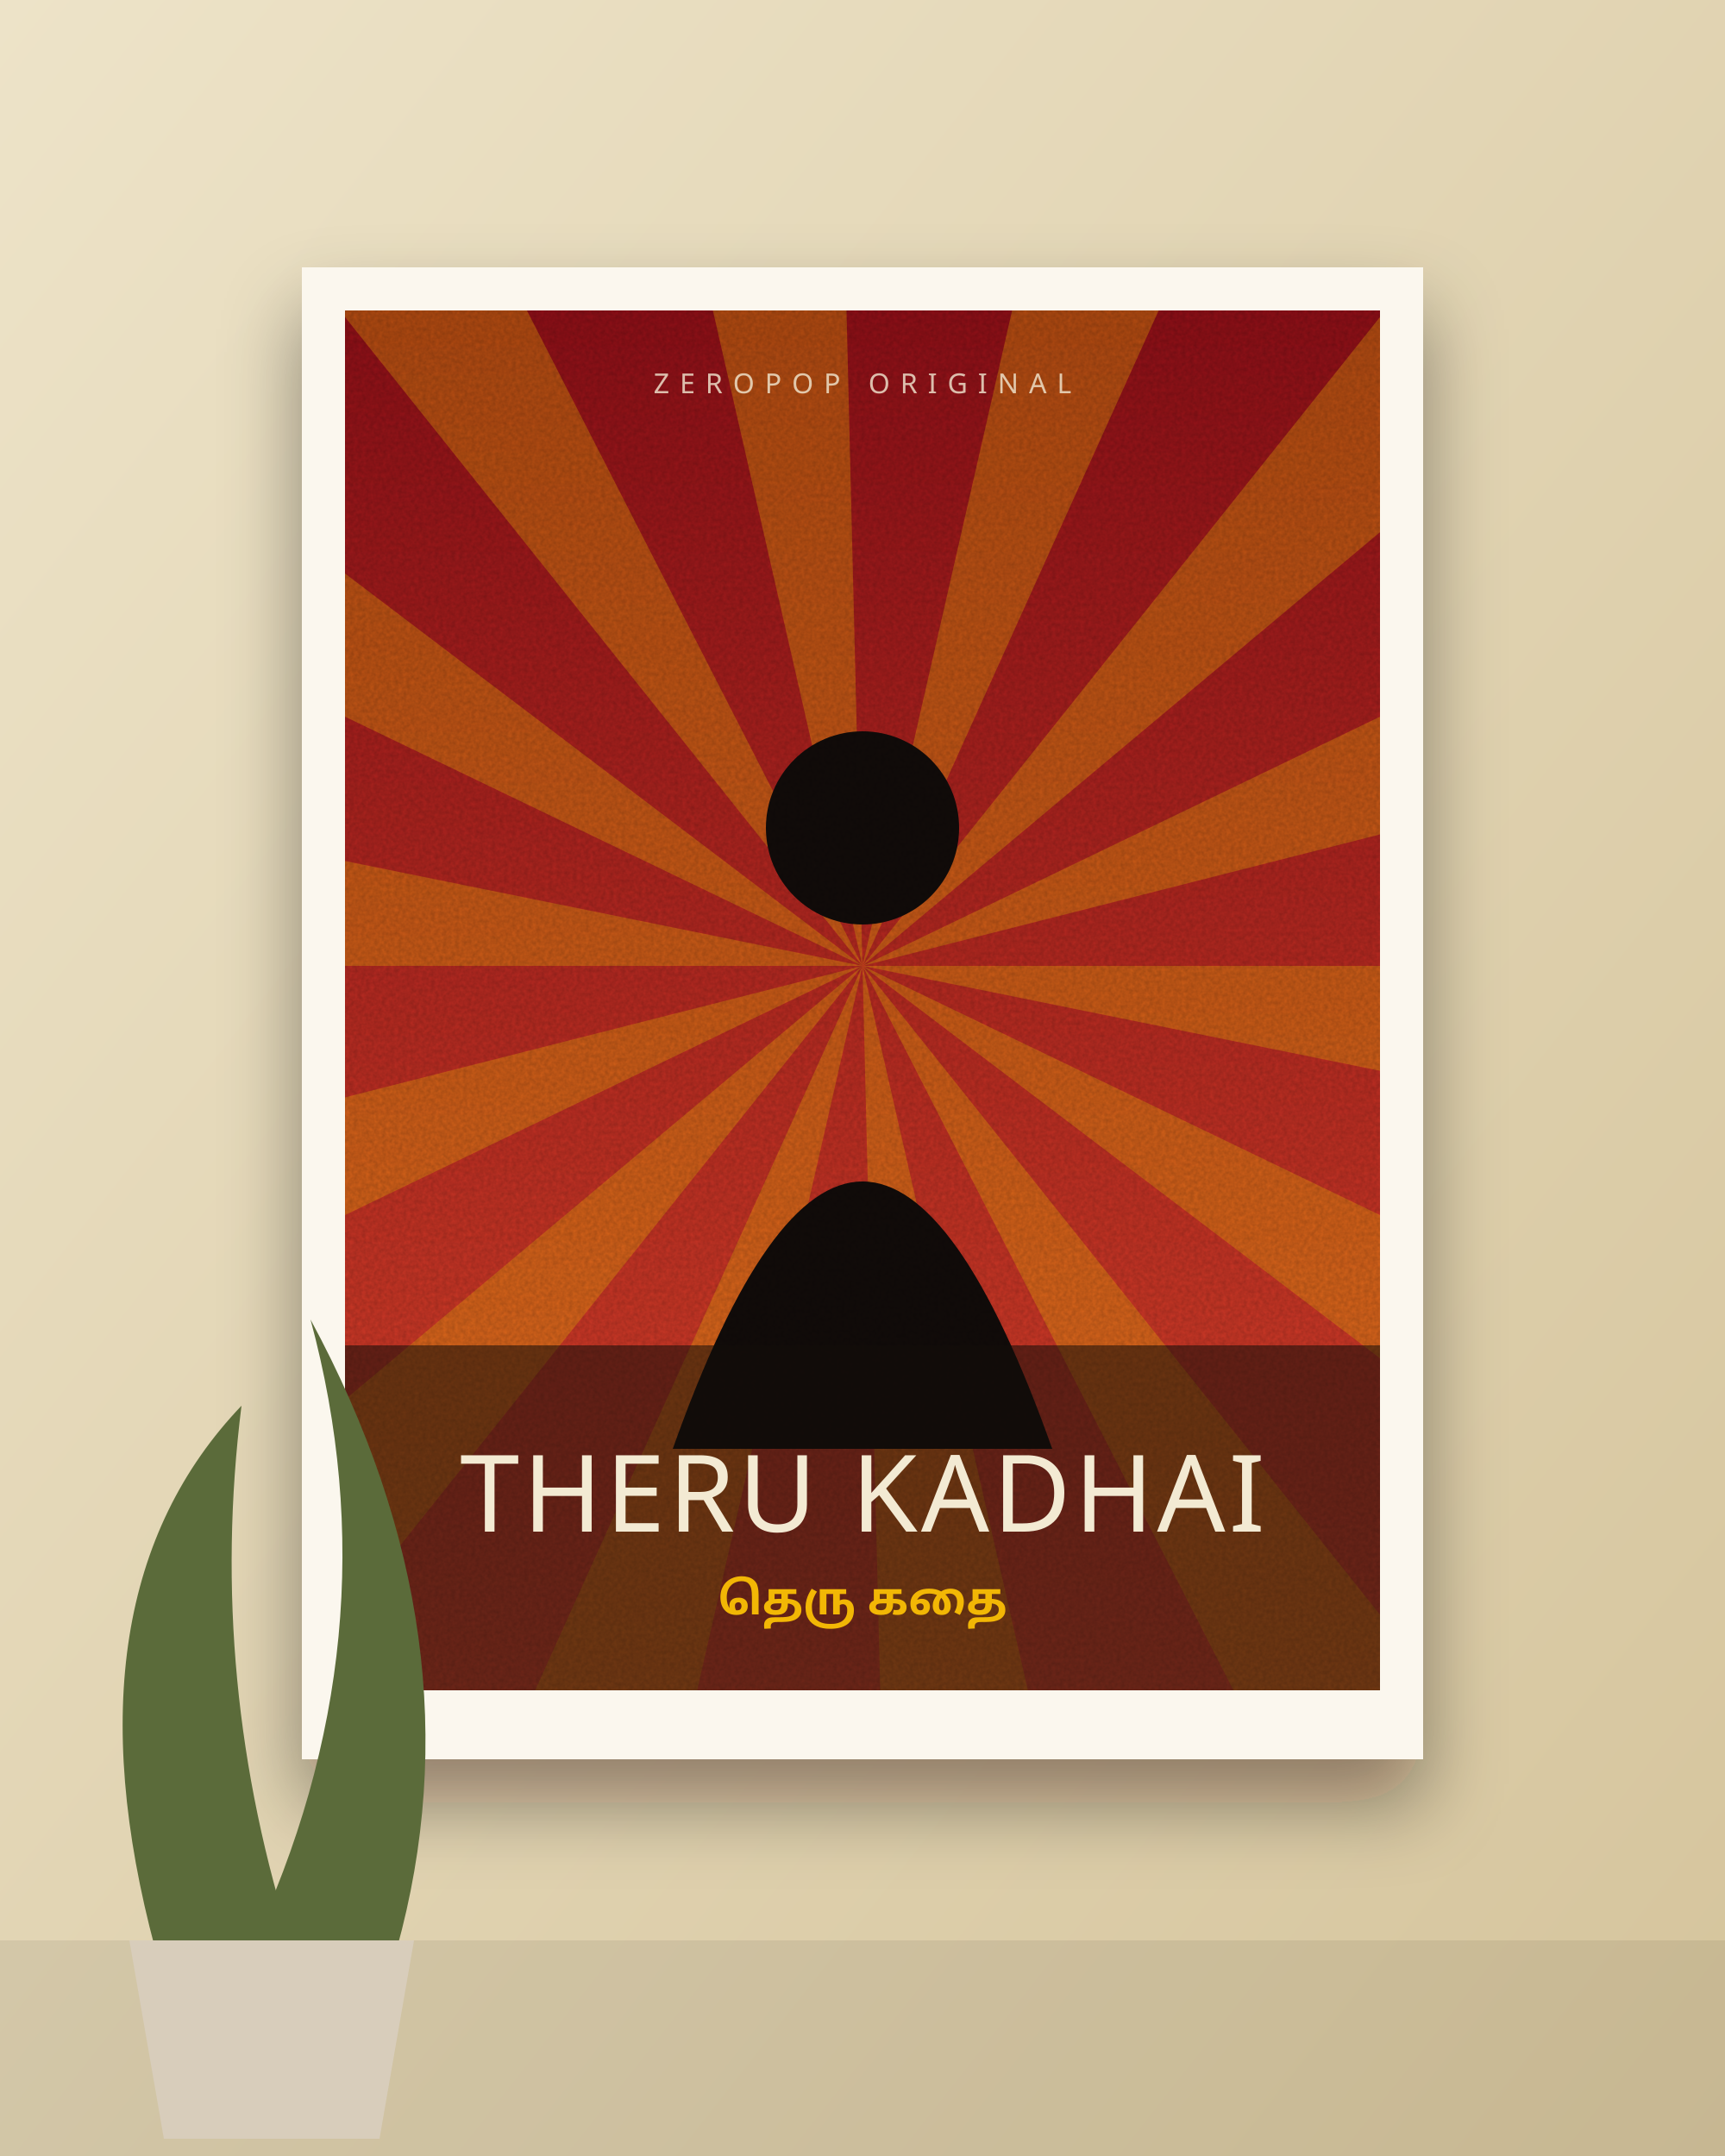
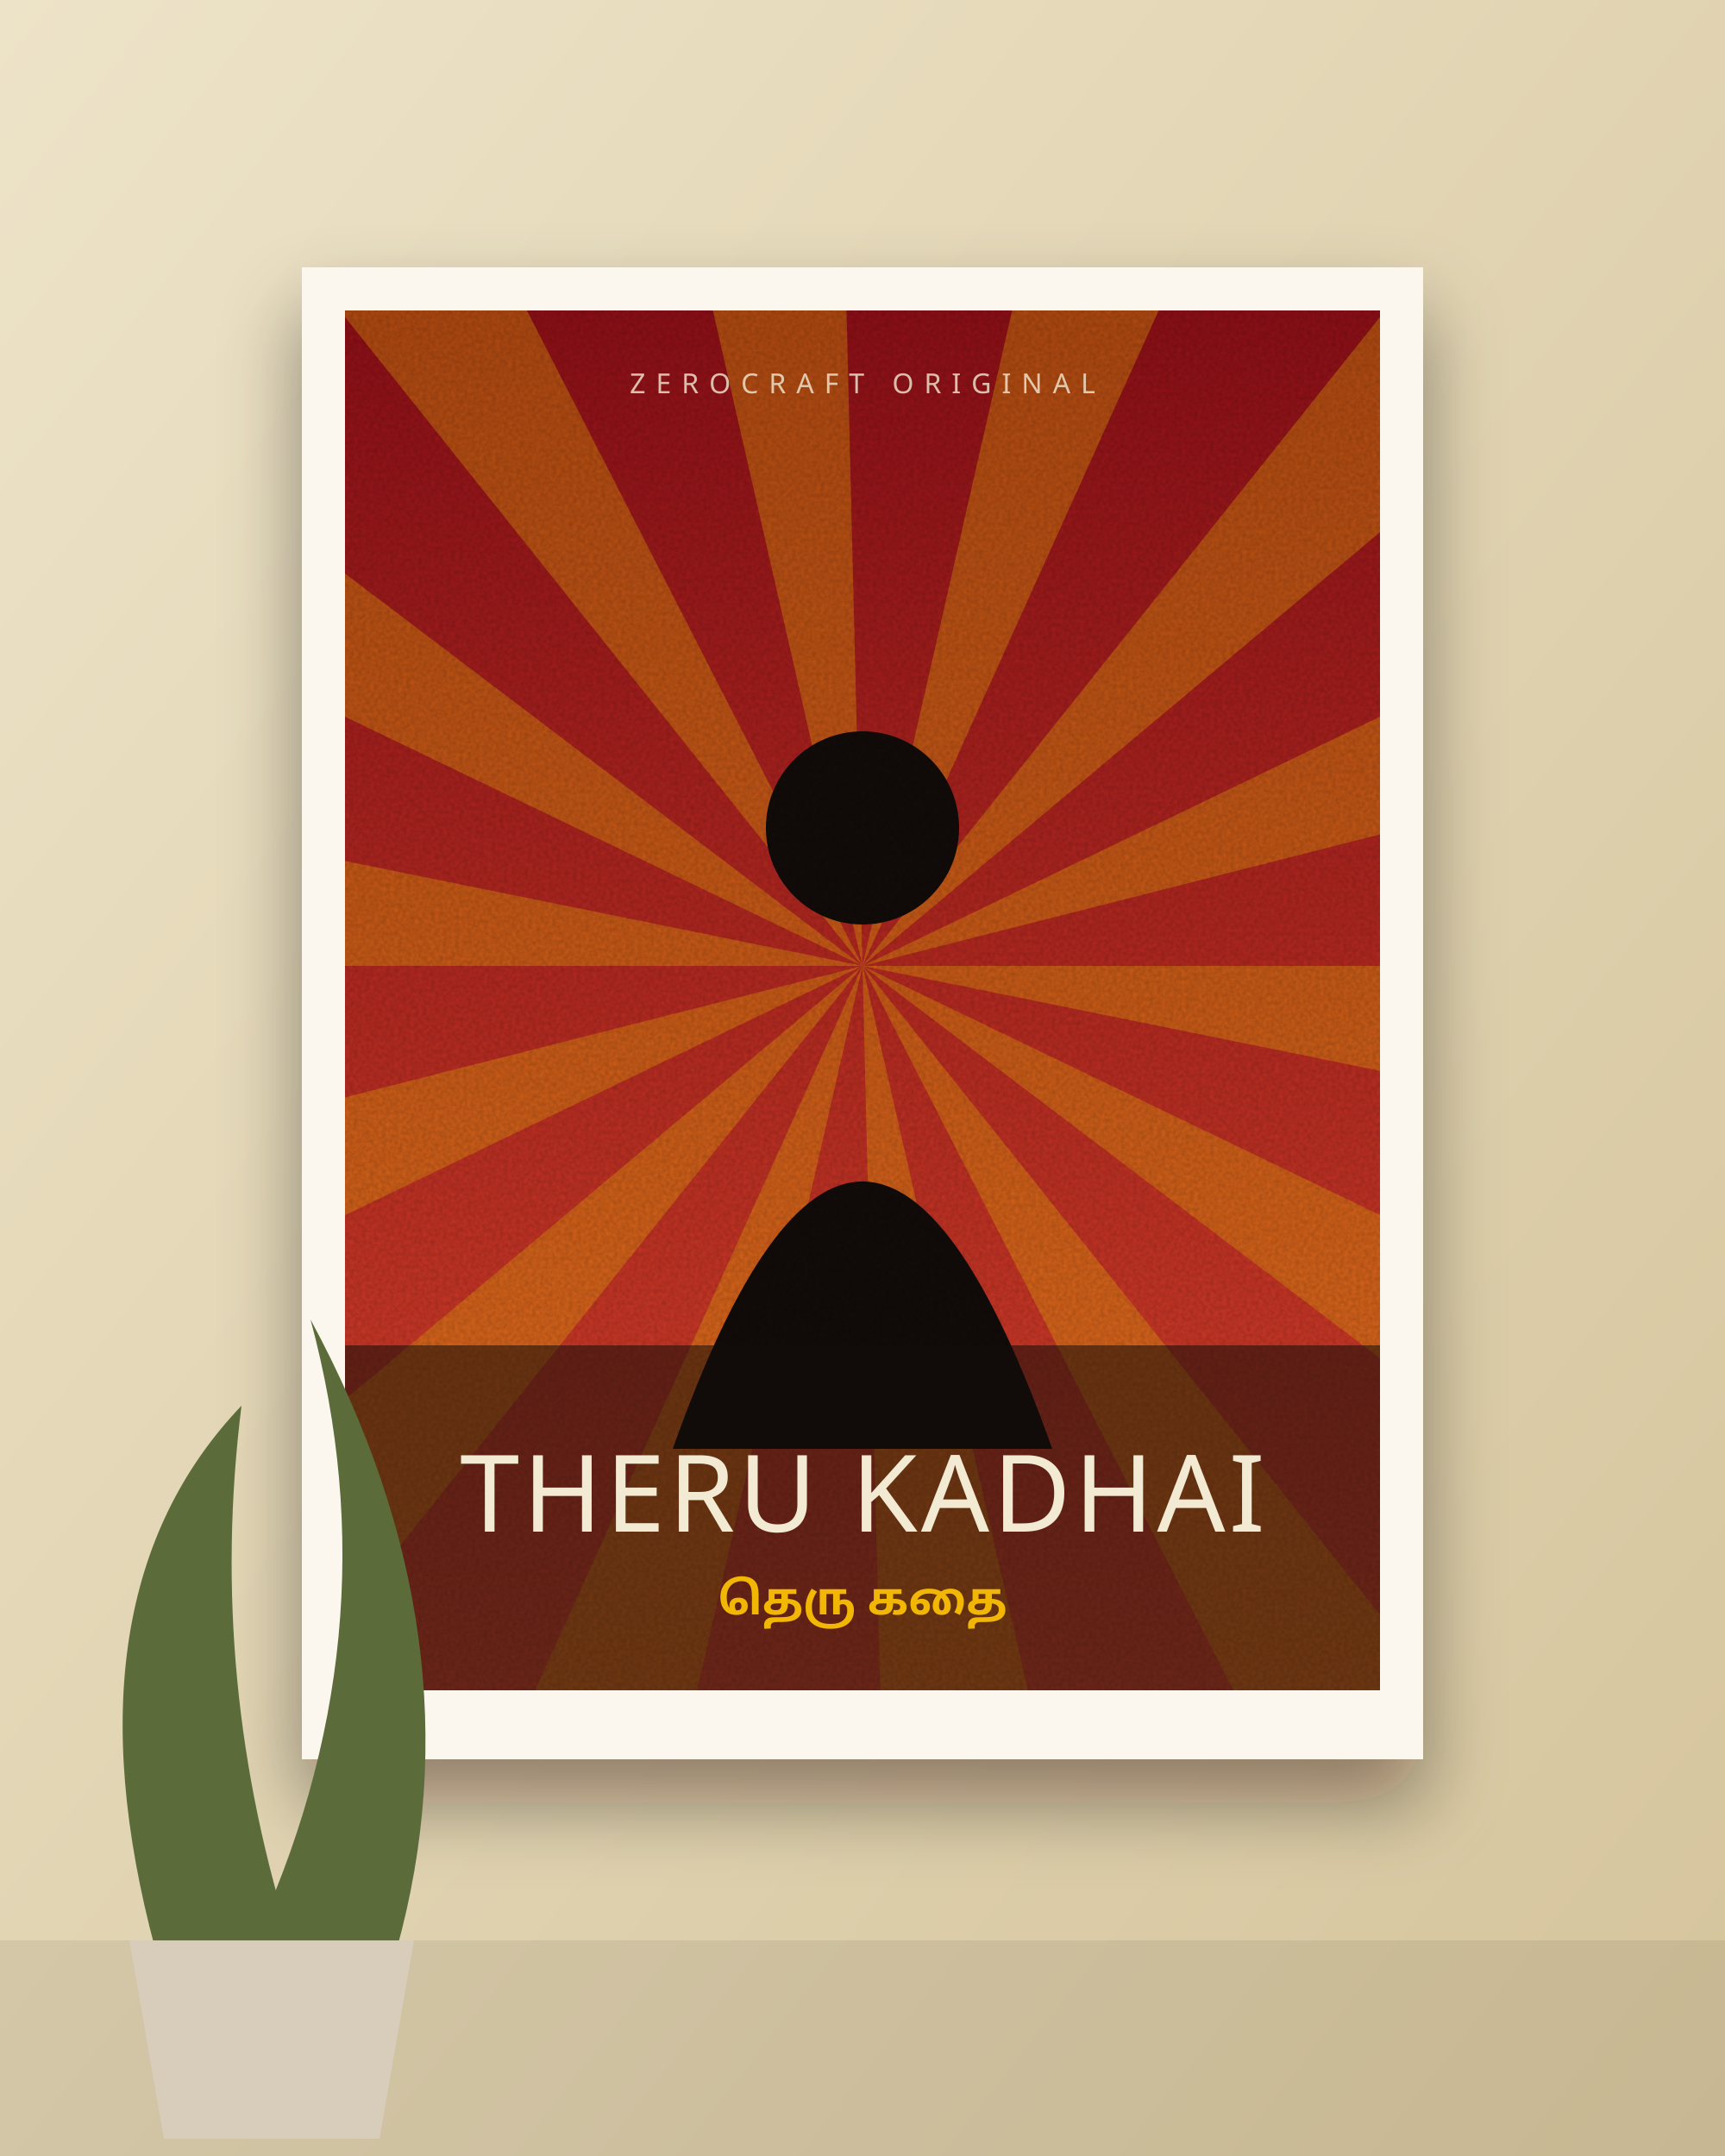
<svg xmlns="http://www.w3.org/2000/svg" viewBox="0 0 400 500" preserveAspectRatio="xMidYMid slice">
  <defs>
    <filter id="gr">
      <feTurbulence type="fractalNoise" baseFrequency=".85" numOctaves="2" />
      <feColorMatrix values="0 0 0 0 0 0 0 0 0 0 0 0 0 0 0 0 0 0 .8 0" />
    </filter>
    <filter id="sh" x="-20%" y="-20%" width="140%" height="150%">
      <feDropShadow dx="0" dy="10" stdDeviation="9" flood-color="#1a0a04" flood-opacity=".4" />
    </filter>
    <linearGradient id="wl" x1="0" y1="0" x2="1" y2="1">
      <stop offset="0" stop-color="#EDE3C8" />
      <stop offset="1" stop-color="#D5C49C" />
    </linearGradient>
    <clipPath id="cc">
      <circle cx="200" cy="240" r="55" />
    </clipPath>
    <clipPath id="cm">
      <rect x="115" y="235" width="170" height="125" />
    </clipPath>
  </defs>
  <rect width="400" height="500" fill="url(#wl)" />
  <rect y="450" width="400" height="50" fill="rgba(0,0,0,.07)" />
  <rect x="70" y="62" width="260" height="346" fill="#fbf7ee" filter="url(#sh)" />
  <svg x="80" y="72" width="240" height="320" viewBox="0 0 300 400">
    <defs>
      <linearGradient id="g5" x1="0" y1="0" x2="0" y2="1">
        <stop offset="0" stop-color="#8E0F17" />
        <stop offset="1" stop-color="#E0452B" />
      </linearGradient>
    </defs>
    <rect width="300" height="400" fill="url(#g5)" />
    <path d="M150 190L550 190L542.027 269.468Z" fill="#F2B705" opacity=".35" />
    <path d="M150 190L510.388 363.553L468.724 431.692Z" fill="#F2B705" opacity=".35" />
    <path d="M150 190L399.396 502.733L332.294 546.046Z" fill="#F2B705" opacity=".35" />
    <path d="M150 190L239.008 579.971L159.759 589.881Z" fill="#F2B705" opacity=".35" />
    <path d="M150 190L60.992 579.971L-14.709 554.514Z" fill="#F2B705" opacity=".35" />
    <path d="M150 190L-99.396 502.733L-156.555 446.951Z" fill="#F2B705" opacity=".35" />
    <path d="M150 190L-210.388 363.553L-237.684 288.496Z" fill="#F2B705" opacity=".35" />
    <path d="M150 190L-250 190L-242.027 110.532Z" fill="#F2B705" opacity=".35" />
    <path d="M150 190L-210.388 16.447L-168.724 -51.692Z" fill="#F2B705" opacity=".35" />
    <path d="M150 190L-99.396 -122.733L-32.294 -166.046Z" fill="#F2B705" opacity=".35" />
    <path d="M150 190L60.992 -199.971L140.241 -209.881Z" fill="#F2B705" opacity=".35" />
    <path d="M150 190L239.008 -199.971L314.709 -174.514Z" fill="#F2B705" opacity=".35" />
    <path d="M150 190L399.396 -122.733L456.555 -66.951Z" fill="#F2B705" opacity=".35" />
    <path d="M150 190L510.388 16.447L537.684 91.504Z" fill="#F2B705" opacity=".35" />
    <circle cx="150" cy="150" r="28" fill="#120C0A" />
    <path d="M95 330Q150 175 205 330Z" fill="#120C0A" />
    <rect width="300" height="400" filter="url(#gr)" opacity=".28" />
    <rect y="300" width="300" height="100" fill="#120C0A" opacity=".55" />
-     <text x="150" y="24" text-anchor="middle" font-size="8" letter-spacing="3" fill="#F3EAD3" opacity=".8" font-family="Space Mono">ZEROPOP ORIGINAL</text>
+     <text x="150" y="24" text-anchor="middle" font-size="8" letter-spacing="3" fill="#F3EAD3" opacity=".8" font-family="Space Mono">ZEROCRAFT ORIGINAL</text>
    <text x="150" y="354" text-anchor="middle" font-size="31" letter-spacing="1" fill="#F3EAD3" font-family="Anton">THERU KADHAI</text>
    <text x="150" y="378" text-anchor="middle" font-size="13" fill="#F2B705" font-family="Noto Sans Tamil,Noto Sans Malayalam" font-weight="700">தெரு கதை</text>
  </svg>
  <g fill="#5b6b3a">
    <path d="M36 452Q14 370 56 326Q48 390 68 452Z" />
    <path d="M58 452Q92 380 72 306Q112 380 92 452Z" />
  </g>
  <path d="M30 450h66l-8 46H38z" fill="#d8cdbb" />
</svg>
